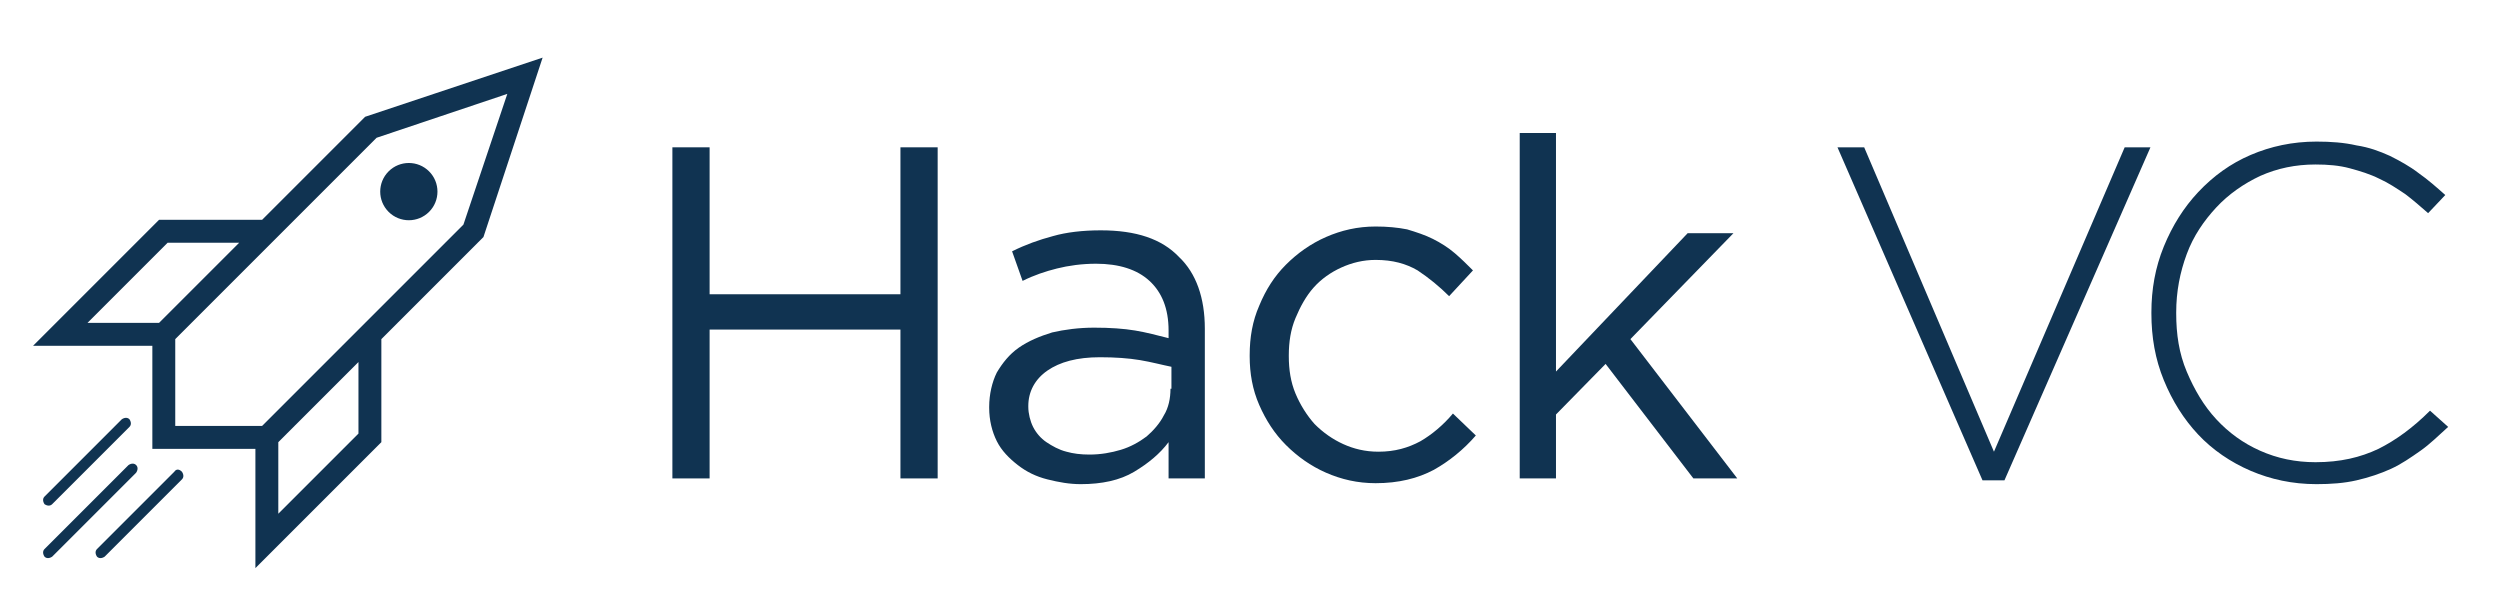
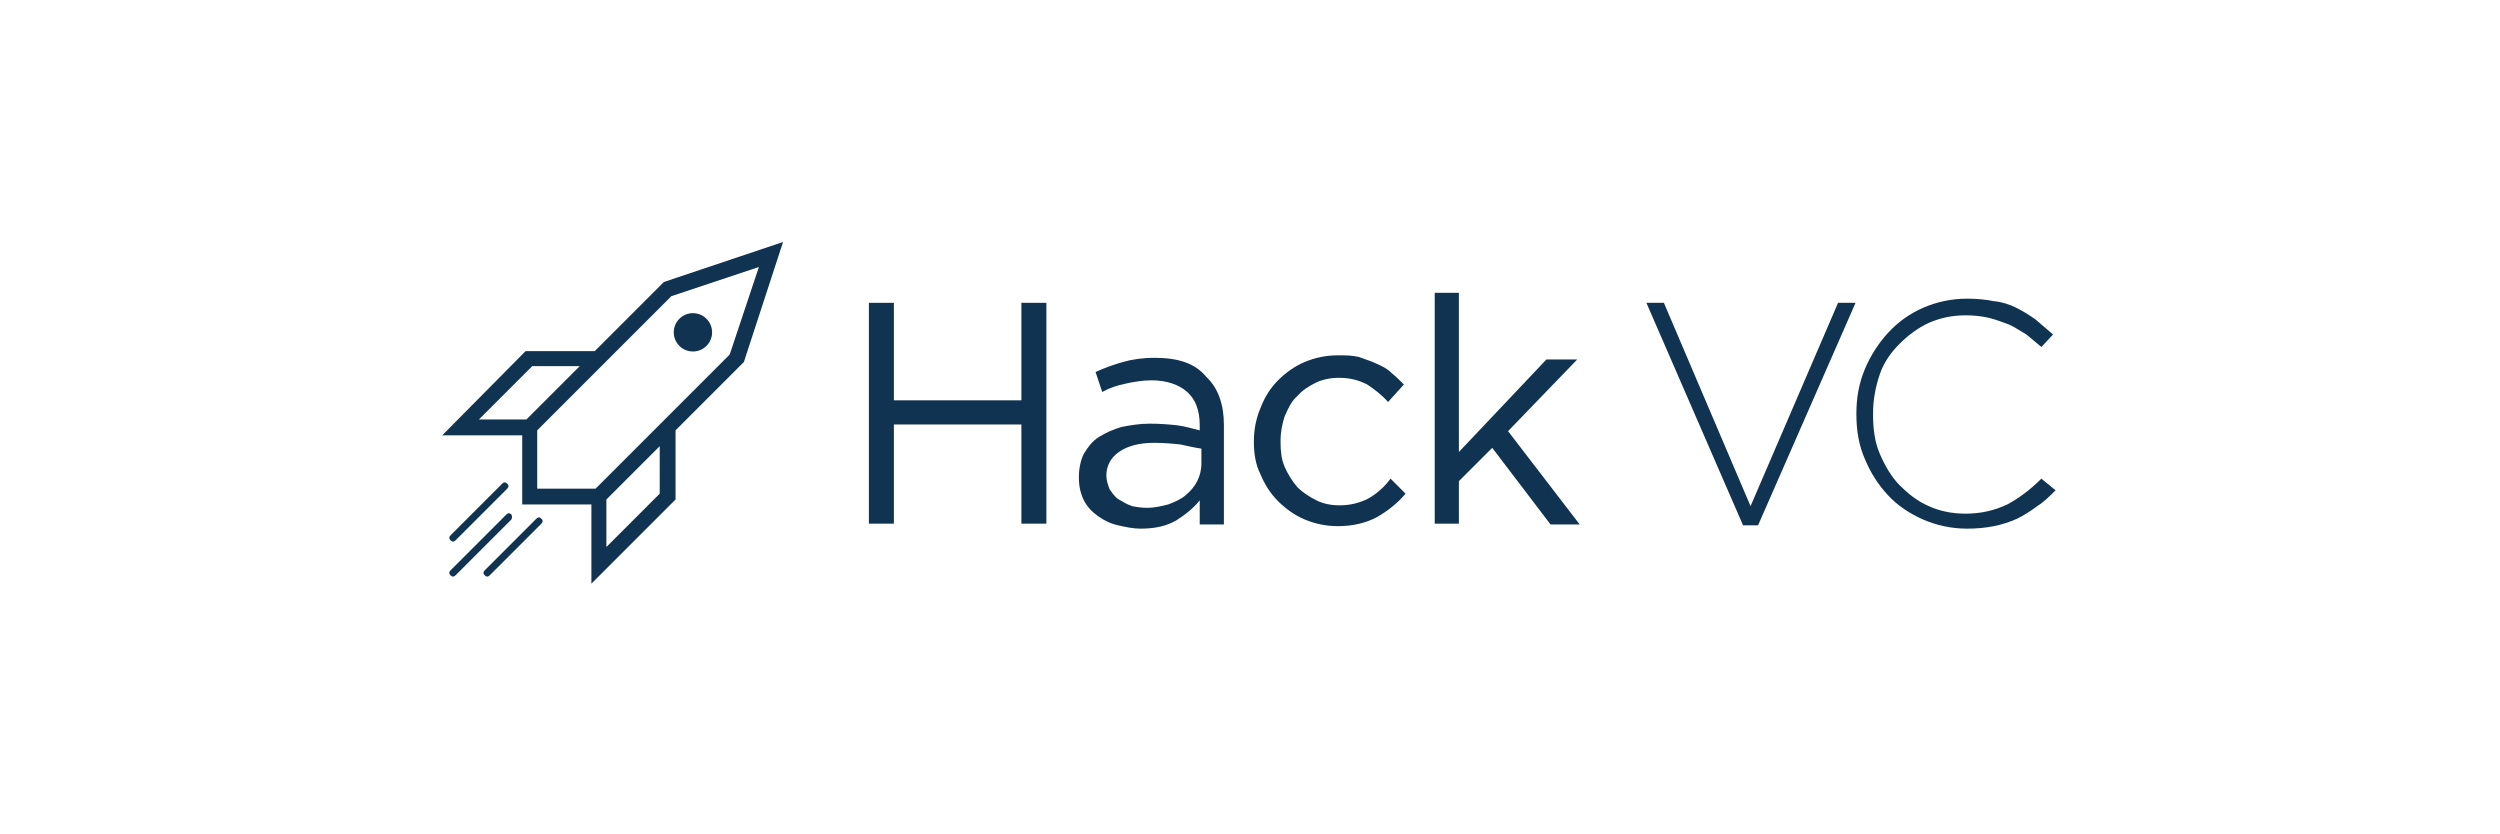
- <svg xmlns="http://www.w3.org/2000/svg" version="1.1" id="katman_1" x="0px" y="0px" viewBox="0 0 262 64" style="enable-background:new 0 0 262 64;" xml:space="preserve">
+ <svg xmlns="http://www.w3.org/2000/svg" version="1.1" id="katman_1" x="0px" y="0px" viewBox="0 0 300 100" style="enable-background:new 0 0 300 100;" xml:space="preserve">
  <style type="text/css">
	.st0{fill:#103351;}
	.st1{fill-rule:evenodd;clip-rule:evenodd;fill:#103351;}
</style>
  <g transform="matrix(1,0,0,1,-12.3334,-26.9614)">
-     <path class="st0" d="M106.7,57.8h-20V42.4h-3.9v34.7h3.9V61.5h20v15.6h3.9V42.4h-3.9V57.8z" />
-     <path class="st0" d="M127.7,51.1c-1.9,0-3.6,0.2-5,0.6c-1.5,0.4-2.9,0.9-4.3,1.6l1.1,3.1c1.2-0.6,2.4-1,3.6-1.3   c1.2-0.3,2.6-0.5,4.1-0.5c2.4,0,4.3,0.6,5.6,1.8c1.3,1.2,2,2.9,2,5.2v0.8c-1.2-0.3-2.3-0.6-3.5-0.8c-1.2-0.2-2.6-0.3-4.3-0.3   c-1.6,0-3.1,0.2-4.4,0.5c-1.3,0.4-2.5,0.9-3.5,1.6c-1,0.7-1.7,1.6-2.3,2.6c-0.5,1-0.8,2.3-0.8,3.6v0.1c0,1.3,0.3,2.5,0.8,3.5   s1.3,1.8,2.2,2.5c0.9,0.7,1.9,1.2,3.1,1.5c1.2,0.3,2.3,0.5,3.5,0.5c2.2,0,4.1-0.4,5.6-1.3s2.7-1.9,3.6-3.1v3.8h3.8V61.4   c0-3.2-0.9-5.8-2.7-7.5C134.1,52,131.4,51.1,127.7,51.1z M135,67.7c0,1-0.2,2-0.7,2.8c-0.4,0.8-1.1,1.6-1.8,2.2   c-0.8,0.6-1.7,1.1-2.7,1.4c-1,0.3-2.1,0.5-3.3,0.5c-0.9,0-1.7-0.1-2.4-0.3c-0.8-0.2-1.5-0.6-2.1-1c-0.6-0.4-1.1-1-1.4-1.6   c-0.3-0.6-0.5-1.4-0.5-2.1v-0.1c0-1.5,0.7-2.8,2-3.7c1.3-0.9,3.1-1.4,5.5-1.4c1.6,0,3,0.1,4.2,0.3c1.2,0.2,2.3,0.5,3.3,0.7v2.3H135   z" />
-     <path class="st0" d="M161.2,73.2c-1.3,0.7-2.7,1.1-4.4,1.1c-1.4,0-2.6-0.3-3.7-0.8c-1.1-0.5-2.1-1.2-3-2.1c-0.8-0.9-1.5-2-2-3.2   c-0.5-1.2-0.7-2.5-0.7-3.9v-0.1c0-1.4,0.2-2.7,0.7-3.9s1.1-2.3,1.9-3.2c0.8-0.9,1.8-1.6,2.9-2.1c1.1-0.5,2.3-0.8,3.6-0.8   c1.8,0,3.2,0.4,4.4,1.1c1.2,0.8,2.3,1.7,3.3,2.7l2.5-2.7c-0.6-0.6-1.2-1.2-1.9-1.8s-1.5-1.1-2.3-1.5s-1.7-0.7-2.7-1   c-1-0.2-2.1-0.3-3.3-0.3c-1.9,0-3.6,0.4-5.2,1.1c-1.6,0.7-3,1.7-4.2,2.9c-1.2,1.2-2.1,2.6-2.8,4.3c-0.7,1.6-1,3.3-1,5.2v0.1   c0,1.8,0.3,3.5,1,5.1s1.6,3,2.8,4.2c1.2,1.2,2.6,2.2,4.2,2.9c1.6,0.7,3.3,1.1,5.2,1.1c2.4,0,4.4-0.5,6.1-1.4   c1.6-0.9,3.1-2.1,4.4-3.6l-2.4-2.3C163.6,71.5,162.4,72.5,161.2,73.2z" />
-     <path class="st0" d="M194,51.4h-4.8l-13.8,14.5v-25h-3.8v36.2h3.8v-6.7l5.2-5.3l9.2,12h4.6l-11.2-14.6L194,51.4z" />
-     <path class="st0" d="M235,42.4l-13.7,31.9l-13.6-31.9h-2.8l15.2,34.9h2.3l15.3-34.9H235z" />
-     <path class="st0" d="M267,70c-1.8,1.8-3.6,3.1-5.4,4c-1.9,0.9-4,1.4-6.6,1.4c-2.1,0-4-0.4-5.8-1.2c-1.8-0.8-3.3-1.9-4.6-3.3   c-1.3-1.4-2.3-3.1-3.1-5s-1.1-3.9-1.1-6.1v-0.1c0-2.2,0.4-4.2,1.1-6.1c0.7-1.9,1.8-3.5,3.1-4.9c1.3-1.4,2.9-2.5,4.6-3.3   c1.8-0.8,3.7-1.2,5.8-1.2c1.3,0,2.5,0.1,3.6,0.4c1.1,0.3,2.1,0.6,3.1,1.1c0.9,0.4,1.8,1,2.7,1.6c0.8,0.6,1.6,1.3,2.4,2l1.8-1.9   c-0.9-0.8-1.8-1.6-2.8-2.3c-0.9-0.7-2-1.3-3-1.8c-1.1-0.5-2.2-0.9-3.5-1.1c-1.3-0.3-2.7-0.4-4.2-0.4c-2.5,0-4.8,0.5-6.9,1.4   c-2.1,0.9-3.9,2.2-5.5,3.9c-1.5,1.6-2.7,3.5-3.6,5.7c-0.9,2.2-1.3,4.5-1.3,6.9v0.1c0,2.5,0.4,4.8,1.3,7c0.9,2.2,2.1,4.1,3.6,5.7   s3.4,2.9,5.5,3.8c2.1,0.9,4.4,1.4,6.9,1.4c1.5,0,2.9-0.1,4.2-0.4c1.3-0.3,2.5-0.7,3.6-1.2s2.1-1.2,3.1-1.9c1-0.7,1.9-1.6,2.9-2.5   L267,70z" />
-     <path class="st0" d="M50.6,39.2L39.8,50H29L15.8,63.2h12.5V74h10.8v12.5l13.2-13.2V62.5L63,51.8L69.2,33L50.6,39.2z M21.5,60.8   l8.4-8.4h7.5L29,60.8H21.5z M65.5,36.8l-4.6,13.7L39.8,71.6h-9.1v-9.1l21.1-21.1L65.5,36.8z M41.5,80.8v-7.5l8.4-8.4v7.5L41.5,80.8   z" />
-     <path class="st0" d="M17.8,79.8l8.1-8.1c0.2-0.2,0.2-0.5,0-0.8c-0.2-0.2-0.5-0.2-0.8,0L17,79c-0.2,0.2-0.2,0.5,0,0.8   C17.3,80,17.6,80,17.8,79.8z" />
-     <path class="st0" d="M30.6,76.4l-8.1,8.1c-0.2,0.2-0.2,0.5,0,0.8c0.2,0.2,0.5,0.2,0.8,0l8.1-8.1c0.2-0.2,0.2-0.5,0-0.8   C31.1,76.1,30.8,76.1,30.6,76.4z" />
-     <path class="st0" d="M26.6,75.7c-0.2-0.2-0.5-0.2-0.8,0L17,84.5c-0.2,0.2-0.2,0.5,0,0.8c0.2,0.2,0.5,0.2,0.8,0l8.8-8.8   C26.8,76.2,26.8,75.9,26.6,75.7z" />
+     <path class="st0" d="M134.9,75h-15.3V63.3h-3v26.5h3V77.9h15.3v11.9h3V63.3h-3V75z" />
+     <path class="st0" d="M150.9,69.9c-1.5,0-2.8,0.2-3.8,0.5c-1.1,0.3-2.2,0.7-3.3,1.2l0.8,2.4c0.9-0.5,1.8-0.8,2.8-1   c0.9-0.2,2-0.4,3.1-0.4c1.8,0,3.3,0.5,4.3,1.4c1,0.9,1.5,2.2,1.5,4v0.6c-0.9-0.2-1.8-0.5-2.7-0.6s-2-0.2-3.3-0.2   c-1.2,0-2.4,0.2-3.4,0.4c-1,0.3-1.9,0.7-2.7,1.2c-0.8,0.5-1.3,1.2-1.8,2c-0.4,0.8-0.6,1.8-0.6,2.8v0.1c0,1,0.2,1.9,0.6,2.7   s1,1.4,1.7,1.9c0.7,0.5,1.5,0.9,2.4,1.1c0.9,0.2,1.8,0.4,2.7,0.4c1.7,0,3.1-0.3,4.3-1c1.1-0.7,2.1-1.5,2.8-2.4v2.9h2.9v-12   c0-2.4-0.7-4.4-2.1-5.7C155.8,70.6,153.8,69.9,150.9,69.9z M156.5,82.6c0,0.8-0.2,1.5-0.5,2.1c-0.3,0.6-0.8,1.2-1.4,1.7   c-0.6,0.5-1.3,0.8-2.1,1.1c-0.8,0.2-1.6,0.4-2.5,0.4c-0.7,0-1.3-0.1-1.8-0.2c-0.6-0.2-1.1-0.5-1.6-0.8c-0.5-0.3-0.8-0.8-1.1-1.2   c-0.2-0.5-0.4-1.1-0.4-1.6V84c0-1.1,0.5-2.1,1.5-2.8c1-0.7,2.4-1.1,4.2-1.1c1.2,0,2.3,0.1,3.2,0.2c0.9,0.2,1.8,0.4,2.5,0.5   L156.5,82.6C156.6,82.6,156.5,82.6,156.5,82.6z" />
+     <path class="st0" d="M176.5,86.8c-1,0.5-2.1,0.8-3.4,0.8c-1.1,0-2-0.2-2.8-0.6s-1.6-0.9-2.3-1.6c-0.6-0.7-1.1-1.5-1.5-2.4   c-0.4-0.9-0.5-1.9-0.5-3v-0.1c0-1.1,0.2-2.1,0.5-3c0.4-0.9,0.8-1.8,1.5-2.4c0.6-0.7,1.4-1.2,2.2-1.6c0.8-0.4,1.8-0.6,2.8-0.6   c1.4,0,2.4,0.3,3.4,0.8c0.9,0.6,1.8,1.3,2.5,2.1l1.9-2.1c-0.5-0.5-0.9-0.9-1.5-1.4c-0.5-0.5-1.1-0.8-1.8-1.1   c-0.6-0.3-1.3-0.5-2.1-0.8c-0.8-0.2-1.6-0.2-2.5-0.2c-1.5,0-2.8,0.3-4,0.8c-1.2,0.5-2.3,1.3-3.2,2.2c-0.9,0.9-1.6,2-2.1,3.3   c-0.5,1.2-0.8,2.5-0.8,4V80c0,1.4,0.2,2.7,0.8,3.9c0.5,1.2,1.2,2.3,2.1,3.2c0.9,0.9,2,1.7,3.2,2.2c1.2,0.5,2.5,0.8,4,0.8   c1.8,0,3.4-0.4,4.7-1.1c1.2-0.7,2.4-1.6,3.4-2.8l-1.8-1.8C178.4,85.5,177.4,86.3,176.5,86.8z" />
+     <path class="st0" d="M201.6,70.1h-3.7l-10.5,11.1V62.1h-2.9v27.7h2.9v-5.1l4-4l7,9.2h3.5l-8.6-11.2L201.6,70.1z" />
+     <path class="st0" d="M232.9,63.3l-10.5,24.4L212,63.3h-2.1l11.6,26.7h1.8L235,63.3H232.9z" />
+     <path class="st0" d="M257.3,84.4c-1.4,1.4-2.8,2.4-4.1,3.1c-1.5,0.7-3.1,1.1-5,1.1c-1.6,0-3.1-0.3-4.4-0.9   c-1.4-0.6-2.5-1.5-3.5-2.5s-1.8-2.4-2.4-3.8s-0.8-3-0.8-4.7v-0.1c0-1.7,0.3-3.2,0.8-4.7c0.5-1.5,1.4-2.7,2.4-3.7s2.2-1.9,3.5-2.5   c1.4-0.6,2.8-0.9,4.4-0.9c1,0,1.9,0.1,2.8,0.3c0.8,0.2,1.6,0.5,2.4,0.8c0.7,0.3,1.4,0.8,2.1,1.2c0.6,0.5,1.2,1,1.8,1.5l1.4-1.5   c-0.7-0.6-1.4-1.2-2.1-1.8c-0.7-0.5-1.5-1-2.3-1.4c-0.8-0.4-1.7-0.7-2.7-0.8c-1-0.2-2.1-0.3-3.2-0.3c-1.9,0-3.7,0.4-5.3,1.1   c-1.6,0.7-3,1.7-4.2,3c-1.1,1.2-2.1,2.7-2.8,4.4c-0.7,1.7-1,3.4-1,5.3v0.1c0,1.9,0.3,3.7,1,5.3c0.7,1.7,1.6,3.1,2.8,4.4   c1.1,1.2,2.6,2.2,4.2,2.9c1.6,0.7,3.4,1.1,5.3,1.1c1.1,0,2.2-0.1,3.2-0.3c1-0.2,1.9-0.5,2.8-0.9c0.8-0.4,1.6-0.9,2.4-1.5   c0.8-0.5,1.5-1.2,2.2-1.9L257.3,84.4z" />
+     <path class="st0" d="M92,60.8l-8.3,8.3h-8.3L65.4,79.2H75v8.3h8.3V97l10.1-10.1v-8.3l8.2-8.2l4.7-14.4L92,60.8z M69.8,77.3l6.4-6.4   h5.7l-6.4,6.4H69.8z M103.4,59l-3.5,10.5L83.8,85.6h-7v-7l16.1-16.1L103.4,59z M85.1,92.6v-5.7l6.4-6.4v5.7L85.1,92.6z" />
+     <path class="st0" d="M67,91.8l6.2-6.2c0.2-0.2,0.2-0.4,0-0.6c-0.2-0.2-0.4-0.2-0.6,0l-6.2,6.2c-0.2,0.2-0.2,0.4,0,0.6   C66.6,92,66.8,92,67,91.8z" />
+     <path class="st0" d="M76.7,89.2l-6.2,6.2c-0.2,0.2-0.2,0.4,0,0.6c0.2,0.2,0.4,0.2,0.6,0l6.2-6.2c0.2-0.2,0.2-0.4,0-0.6   C77.1,89,76.9,89,76.7,89.2z" />
+     <path class="st0" d="M73.7,88.7c-0.2-0.2-0.4-0.2-0.6,0l-6.7,6.7c-0.2,0.2-0.2,0.4,0,0.6c0.2,0.2,0.4,0.2,0.6,0l6.7-6.7   C73.8,89.1,73.8,88.9,73.7,88.7z" />
    <g transform="matrix(0.7071,-0.7071,0.7071,0.7071,-17.0855,52.841)">
-       <circle class="st1" cx="55.2" cy="47" r="3" />
+       <circle class="st1" cx="69.7" cy="89.5" r="2.3" />
    </g>
  </g>
</svg>
